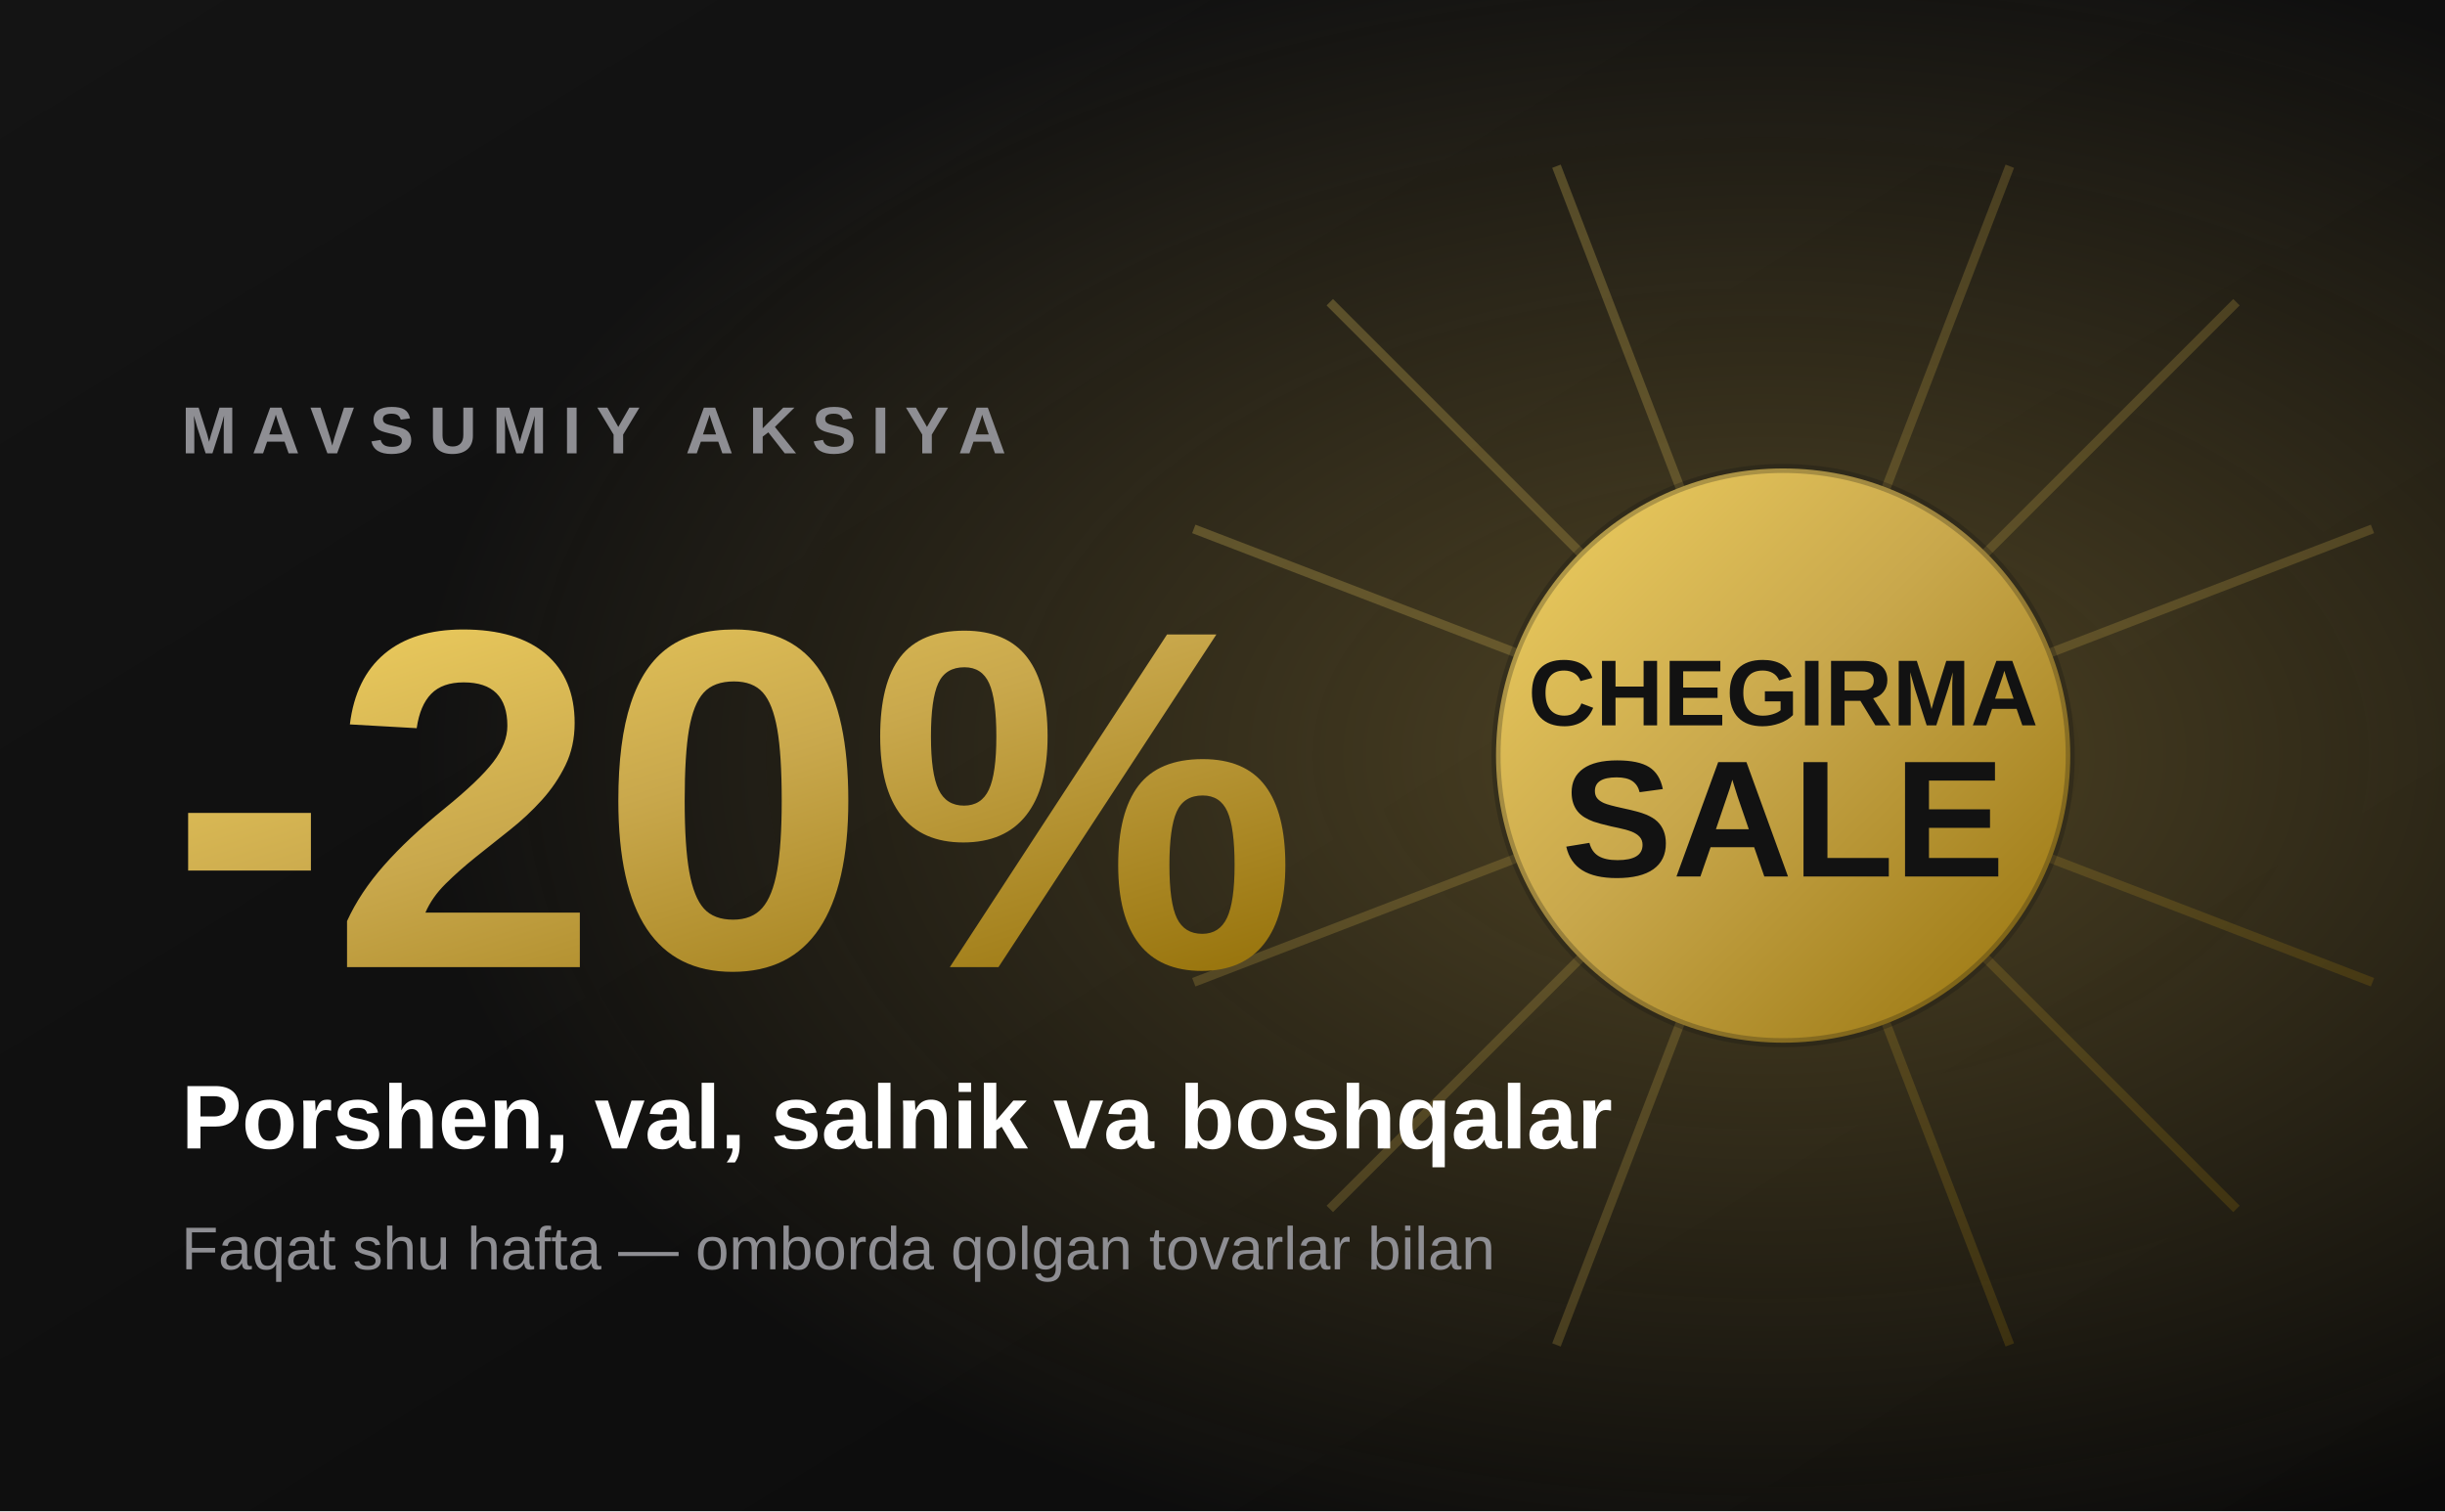
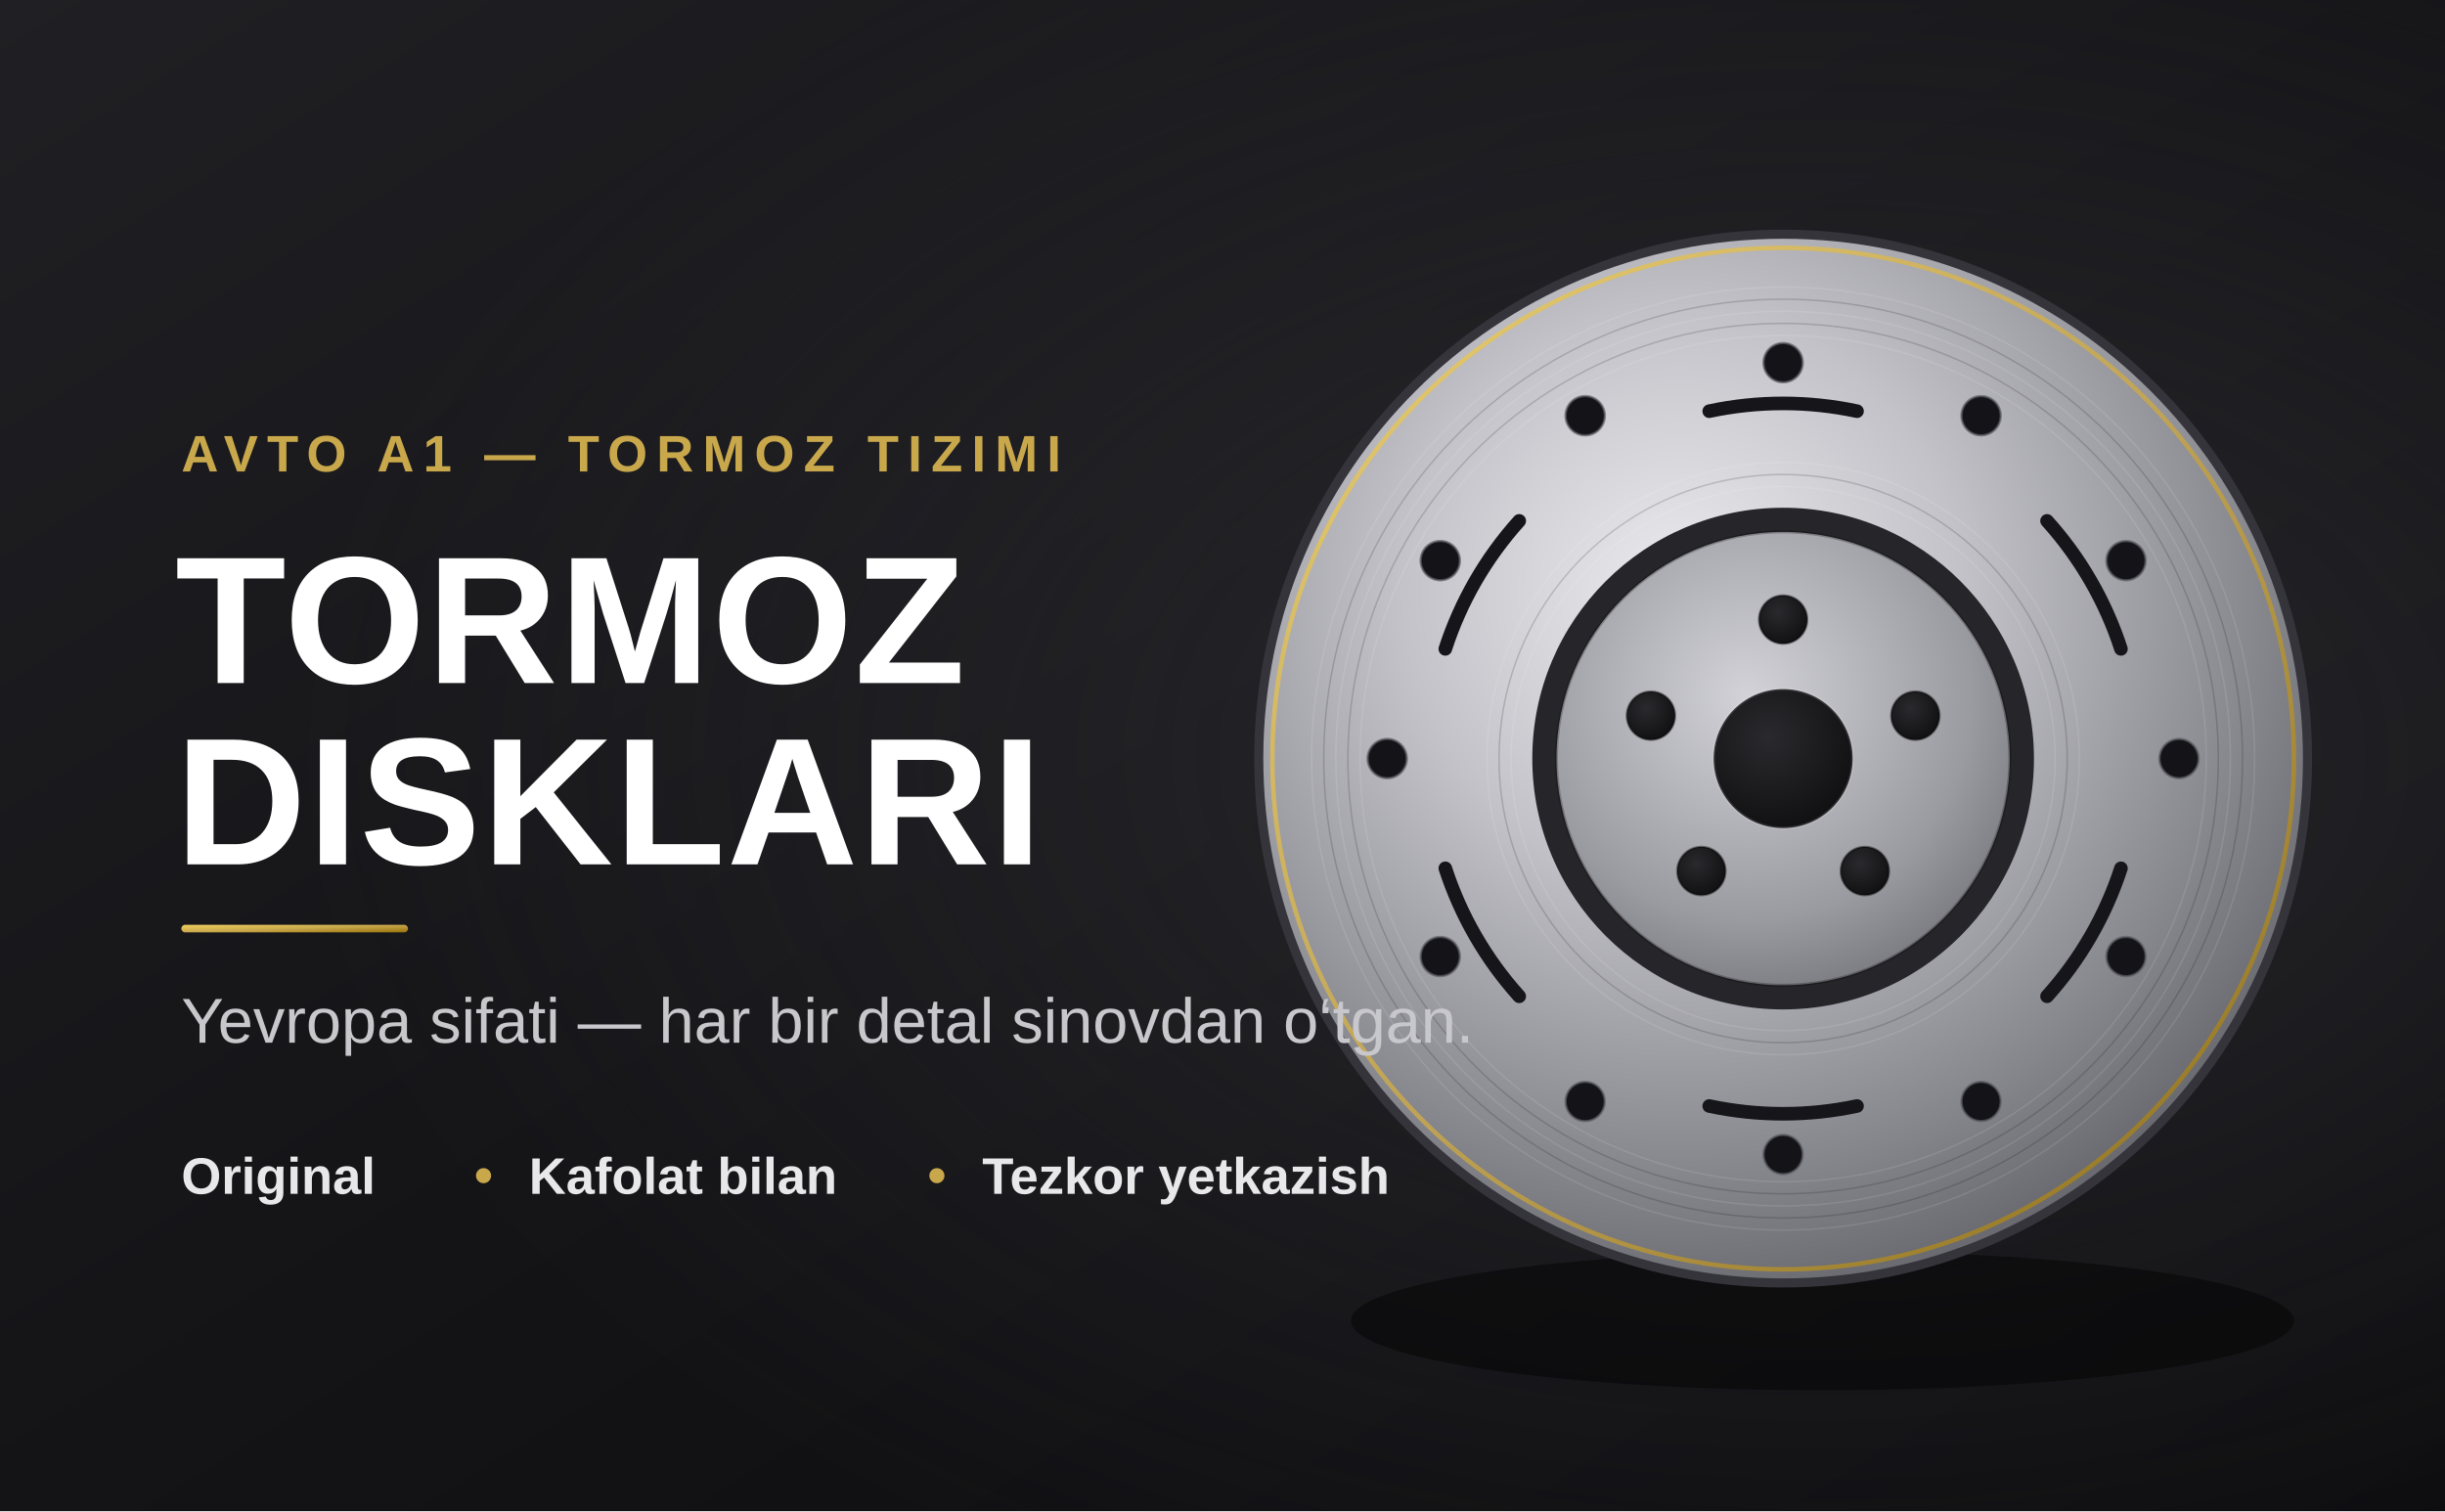
<svg xmlns="http://www.w3.org/2000/svg" viewBox="0 0 1618 1000" width="1618" height="1000" font-family="Montserrat, Arial, Helvetica, sans-serif">
  <defs>
-     <linearGradient id="bg2" x1="0" y1="0" x2="1" y2="1">
-       <stop offset="0" stop-color="#141414" />
-       <stop offset="1" stop-color="#0a0a0a" />
+     <linearGradient id="b2bg" x1="0" y1="0" x2="1" y2="1">
+       <stop offset="0" stop-color="#202024" />
+       <stop offset="0.5" stop-color="#141417" />
+       <stop offset="1" stop-color="#0b0b0d" />
    </linearGradient>
-     <linearGradient id="gold2" x1="0" y1="0" x2="1" y2="1">
+     <radialGradient id="b2vig" cx="0.74" cy="0.5" r="0.62">
+       <stop offset="0" stop-color="#3a3a40" stop-opacity="0.55" />
+       <stop offset="1" stop-color="#3a3a40" stop-opacity="0" />
+     </radialGradient>
+     <radialGradient id="b2metal" cx="0.4" cy="0.34" r="0.85">
+       <stop offset="0" stop-color="#ececef" />
+       <stop offset="0.32" stop-color="#c2c2c8" />
+       <stop offset="0.66" stop-color="#86868d" />
+       <stop offset="1" stop-color="#46464c" />
+     </radialGradient>
+     <radialGradient id="b2hat" cx="0.42" cy="0.36" r="0.9">
+       <stop offset="0" stop-color="#d2d2d8" />
+       <stop offset="0.55" stop-color="#9a9aa1" />
+       <stop offset="1" stop-color="#54545a" />
+     </radialGradient>
+     <radialGradient id="b2bore" cx="0.4" cy="0.35" r="0.9">
+       <stop offset="0" stop-color="#2a2a2e" />
+       <stop offset="1" stop-color="#08080a" />
+     </radialGradient>
+     <linearGradient id="b2gold" x1="0" y1="0" x2="1" y2="1">
      <stop offset="0" stop-color="#F0D060" />
-       <stop offset="0.45" stop-color="#C9A84C" />
+       <stop offset="0.5" stop-color="#C9A84C" />
      <stop offset="1" stop-color="#96720A" />
    </linearGradient>
-     <radialGradient id="burst2" cx="0.72" cy="0.5" r="0.55">
-       <stop offset="0" stop-color="#C9A84C" stop-opacity="0.35" />
-       <stop offset="1" stop-color="#C9A84C" stop-opacity="0" />
-     </radialGradient>
  </defs>
-   <rect width="1618" height="1000" fill="url(#bg2)" />
-   <rect width="1618" height="1000" fill="url(#burst2)" />
-   <g transform="translate(1180 500)" stroke="url(#gold2)" stroke-opacity="0.25" stroke-width="6">
-     <line x1="-420" y1="0" x2="420" y2="0" />
-     <line x1="0" y1="-420" x2="0" y2="420" />
-     <line x1="-300" y1="-300" x2="300" y2="300" />
-     <line x1="-300" y1="300" x2="300" y2="-300" />
-     <line x1="-150" y1="-390" x2="150" y2="390" />
-     <line x1="-390" y1="-150" x2="390" y2="150" />
-     <line x1="-390" y1="150" x2="390" y2="-150" />
-     <line x1="-150" y1="390" x2="150" y2="-390" />
+   <rect width="1618" height="1000" fill="url(#b2bg)" />
+   <rect width="1618" height="1000" fill="url(#b2vig)" />
+   <g transform="translate(1180 502)">
+     <ellipse cx="26" cy="372" rx="312" ry="46" fill="#000000" opacity="0.45" />
+     <circle r="350" fill="#34343a" />
+     <circle r="344" fill="url(#b2metal)" />
+     <circle r="338" fill="none" stroke="url(#b2gold)" stroke-width="3" stroke-opacity="0.85" />
+     <g fill="none" stroke="#ffffff" stroke-opacity="0.10">
+       <circle r="312" />
+       <circle r="296" />
+       <circle r="280" />
+       <circle r="196" />
+       <circle r="180" />
+     </g>
+     <g fill="none" stroke="#000000" stroke-opacity="0.16">
+       <circle r="304" />
+       <circle r="288" />
+       <circle r="188" />
+     </g>
+     <g stroke="#16161a" stroke-width="9" stroke-linecap="round" fill="none">
+       <g transform="rotate(0)">
+         <path d="M -48.9 -229.9 A 235 235 0 0 1 48.9 -229.9" />
+       </g>
+       <g transform="rotate(60)">
+         <path d="M -48.9 -229.9 A 235 235 0 0 1 48.9 -229.9" />
+       </g>
+       <g transform="rotate(120)">
+         <path d="M -48.9 -229.9 A 235 235 0 0 1 48.9 -229.9" />
+       </g>
+       <g transform="rotate(180)">
+         <path d="M -48.9 -229.9 A 235 235 0 0 1 48.9 -229.9" />
+       </g>
+       <g transform="rotate(240)">
+         <path d="M -48.9 -229.9 A 235 235 0 0 1 48.9 -229.9" />
+       </g>
+       <g transform="rotate(300)">
+         <path d="M -48.9 -229.9 A 235 235 0 0 1 48.9 -229.9" />
+       </g>
+     </g>
+     <g fill="#141418" stroke="#5e5e66" stroke-width="1.5" stroke-opacity="0.7">
+       <circle cx="0" cy="-262" r="13" />
+       <circle cx="131" cy="-226.9" r="13" />
+       <circle cx="226.9" cy="-131" r="13" />
+       <circle cx="262" cy="0" r="13" />
+       <circle cx="226.9" cy="131" r="13" />
+       <circle cx="131" cy="226.9" r="13" />
+       <circle cx="0" cy="262" r="13" />
+       <circle cx="-131" cy="226.9" r="13" />
+       <circle cx="-226.9" cy="131" r="13" />
+       <circle cx="-262" cy="0" r="13" />
+       <circle cx="-226.9" cy="-131" r="13" />
+       <circle cx="-131" cy="-226.9" r="13" />
+     </g>
+     <circle r="166" fill="#26262a" />
+     <circle r="150" fill="url(#b2hat)" />
+     <circle r="150" fill="none" stroke="#000000" stroke-opacity="0.25" stroke-width="2" />
+     <g fill="url(#b2bore)" stroke="#000000" stroke-opacity="0.4" stroke-width="1.5">
+       <circle cx="0" cy="-92" r="16" />
+       <circle cx="87.5" cy="-28.4" r="16" />
+       <circle cx="54.1" cy="74.4" r="16" />
+       <circle cx="-54.1" cy="74.4" r="16" />
+       <circle cx="-87.5" cy="-28.4" r="16" />
+     </g>
+     <circle r="46" fill="url(#b2bore)" />
+     <circle r="46" fill="none" stroke="#ffffff" stroke-opacity="0.12" stroke-width="2" />
  </g>
-   <text x="120" y="300" fill="#8e8e93" font-size="44" font-weight="600" letter-spacing="10">MAVSUMIY AKSIYA</text>
-   <text x="112" y="640" fill="url(#gold2)" font-size="320" font-weight="800">-20%</text>
-   <text x="120" y="760" fill="#ffffff" font-size="60" font-weight="700">Porshen, val, salnik va boshqalar</text>
-   <text x="120" y="840" fill="#8e8e93" font-size="40" font-weight="500">Faqat shu hafta — omborda qolgan tovarlar bilan</text>
-   <g transform="translate(1180 500)">
-     <circle r="190" fill="url(#gold2)" />
-     <circle r="190" fill="none" stroke="#121212" stroke-opacity="0.25" stroke-width="6" />
-     <text x="0" y="-20" fill="#121212" font-size="62" font-weight="800" text-anchor="middle">CHEGIRMA</text>
-     <text x="0" y="80" fill="#121212" font-size="110" font-weight="800" text-anchor="middle">SALE</text>
+   <text x="120" y="312" fill="#C9A84C" font-size="34" font-weight="700" letter-spacing="6">AVTO A1 — TORMOZ TIZIMI</text>
+   <text x="116" y="452" fill="#ffffff" font-size="120" font-weight="800" letter-spacing="1">TORMOZ</text>
+   <text x="116" y="572" fill="#ffffff" font-size="120" font-weight="800" letter-spacing="1">DISKLARI</text>
+   <rect x="120" y="612" width="150" height="5" rx="2.5" fill="url(#b2gold)" />
+   <text x="120" y="690" fill="#c7c7cc" font-size="42" font-weight="500">Yevropa sifati — har bir detal sinovdan o‘tgan.</text>
+   <g font-size="34" font-weight="600" fill="#e8e8ea">
+     <text x="120" y="790">Original</text>
+     <circle cx="320" cy="778" r="5" fill="#C9A84C" />
+     <text x="350" y="790">Kafolat bilan</text>
+     <circle cx="620" cy="778" r="5" fill="#C9A84C" />
+     <text x="650" y="790">Tezkor yetkazish</text>
  </g>
</svg>
